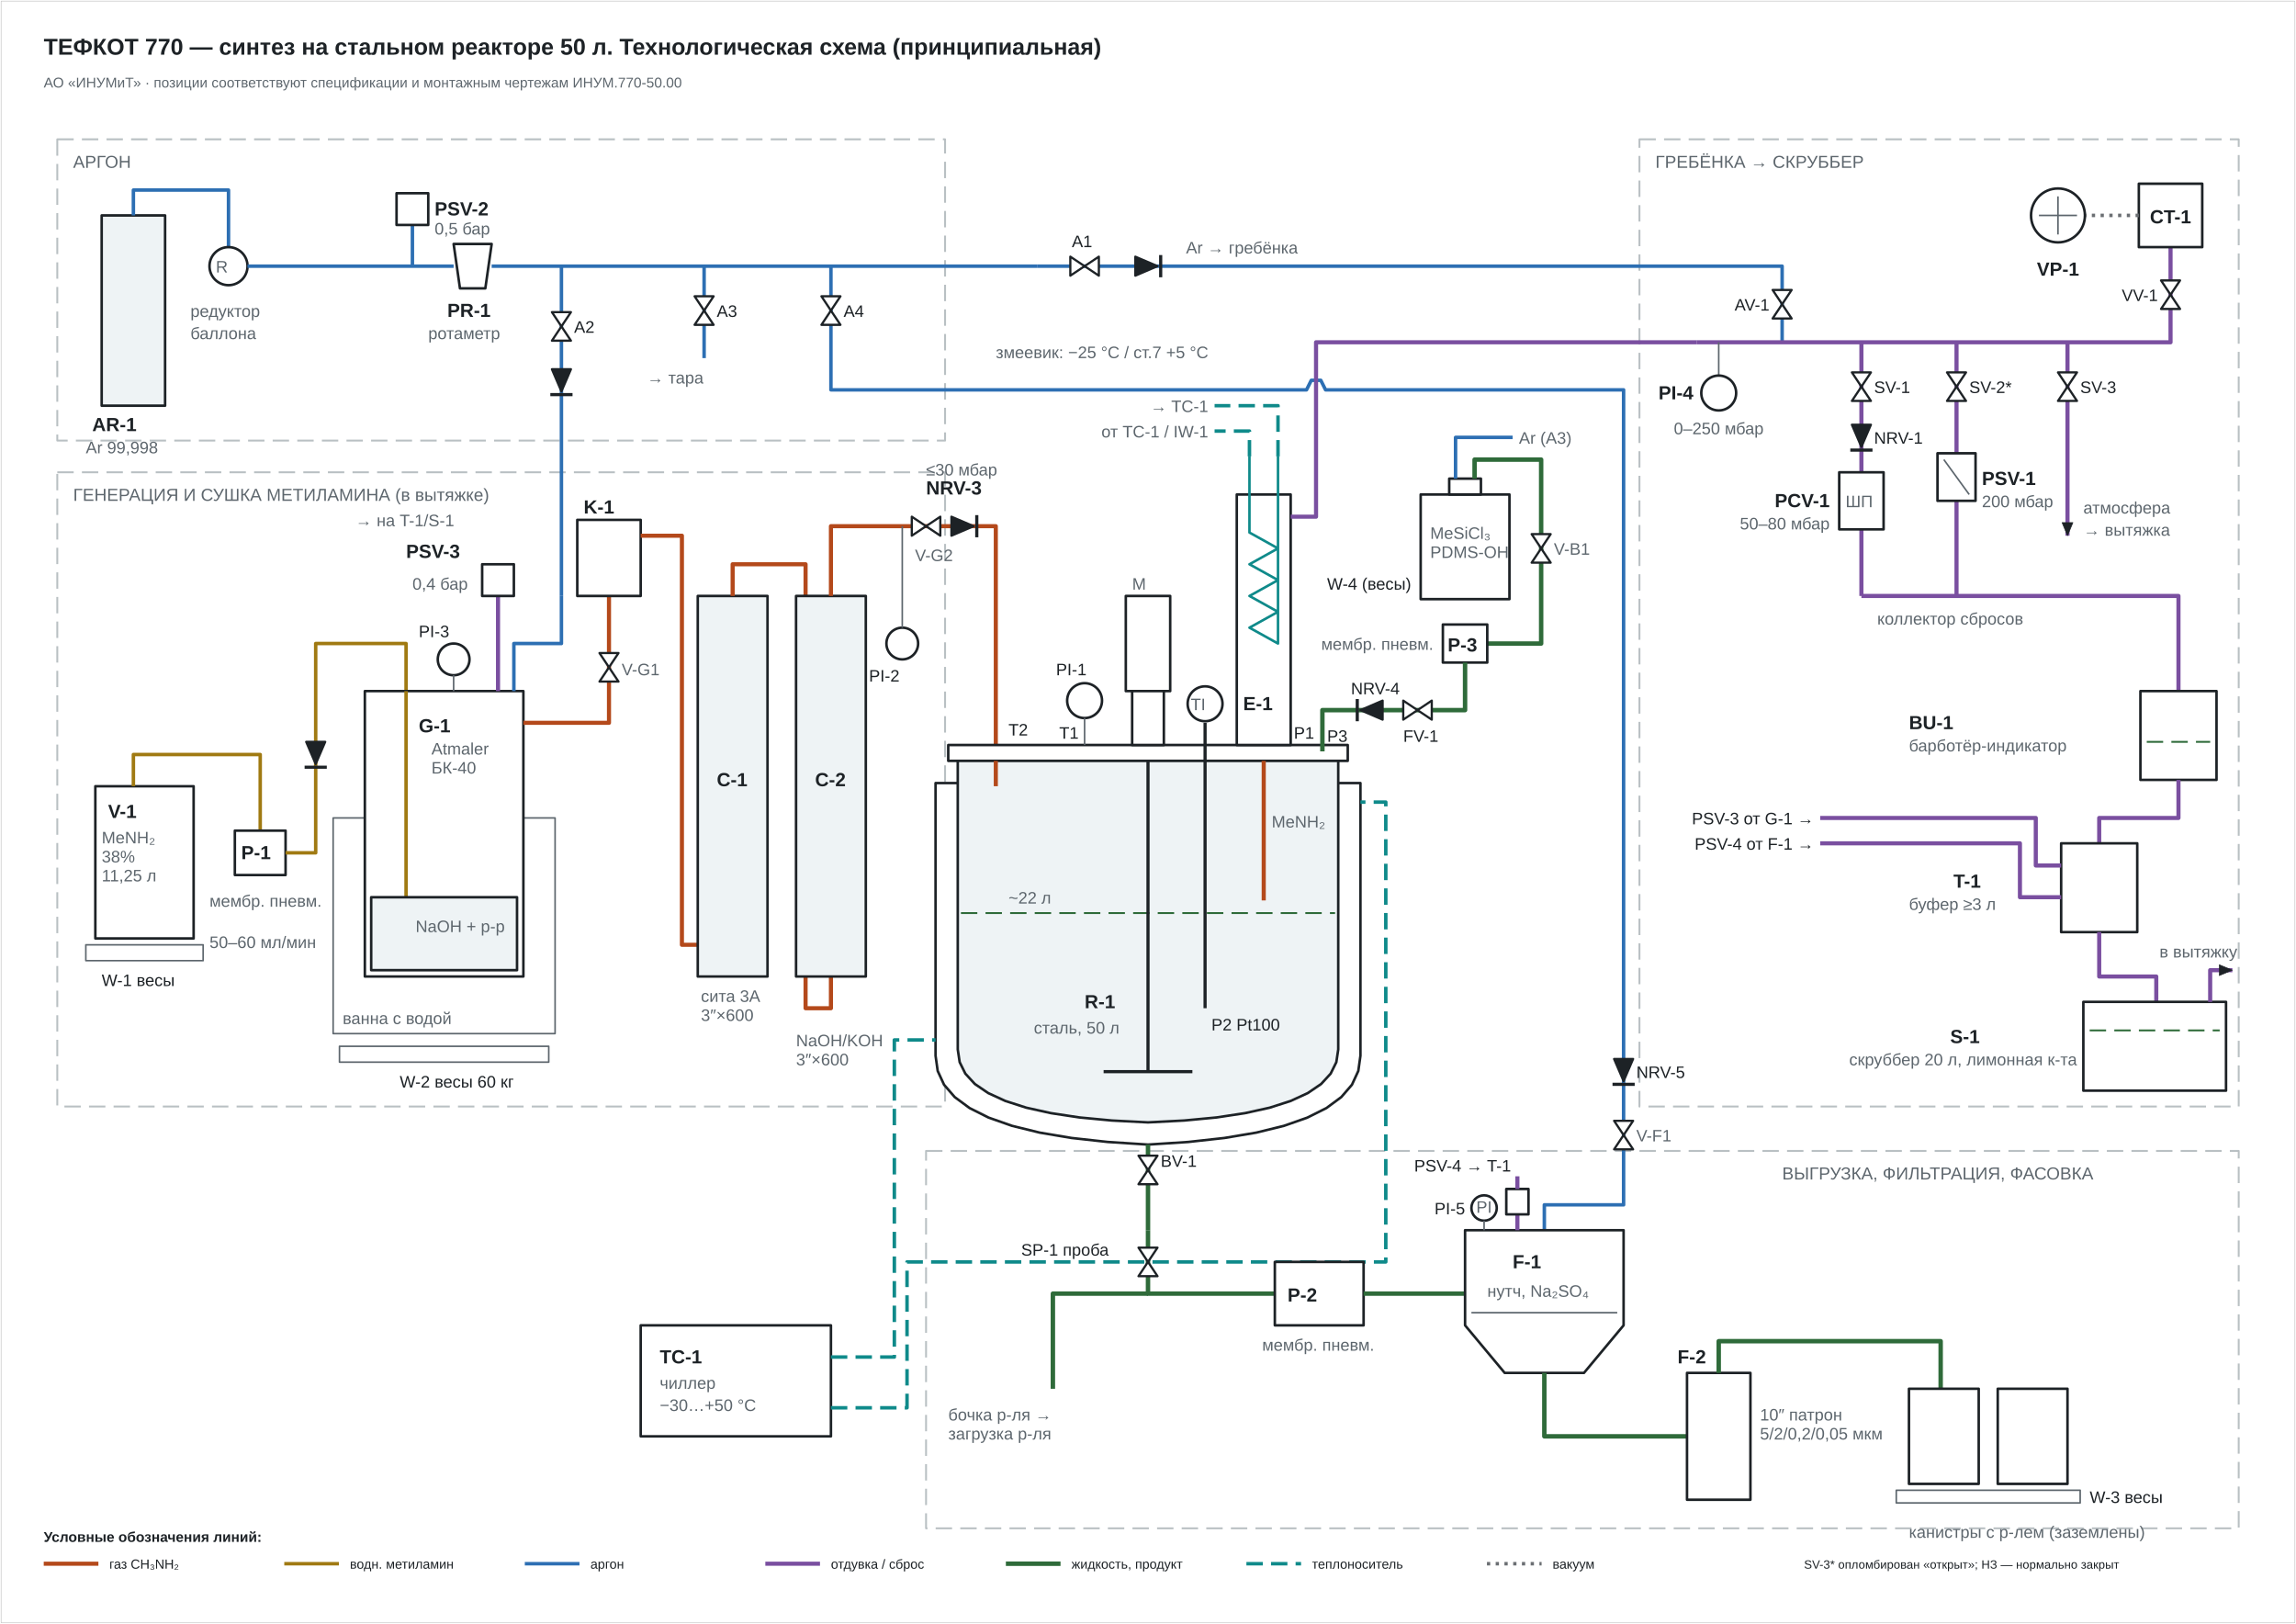
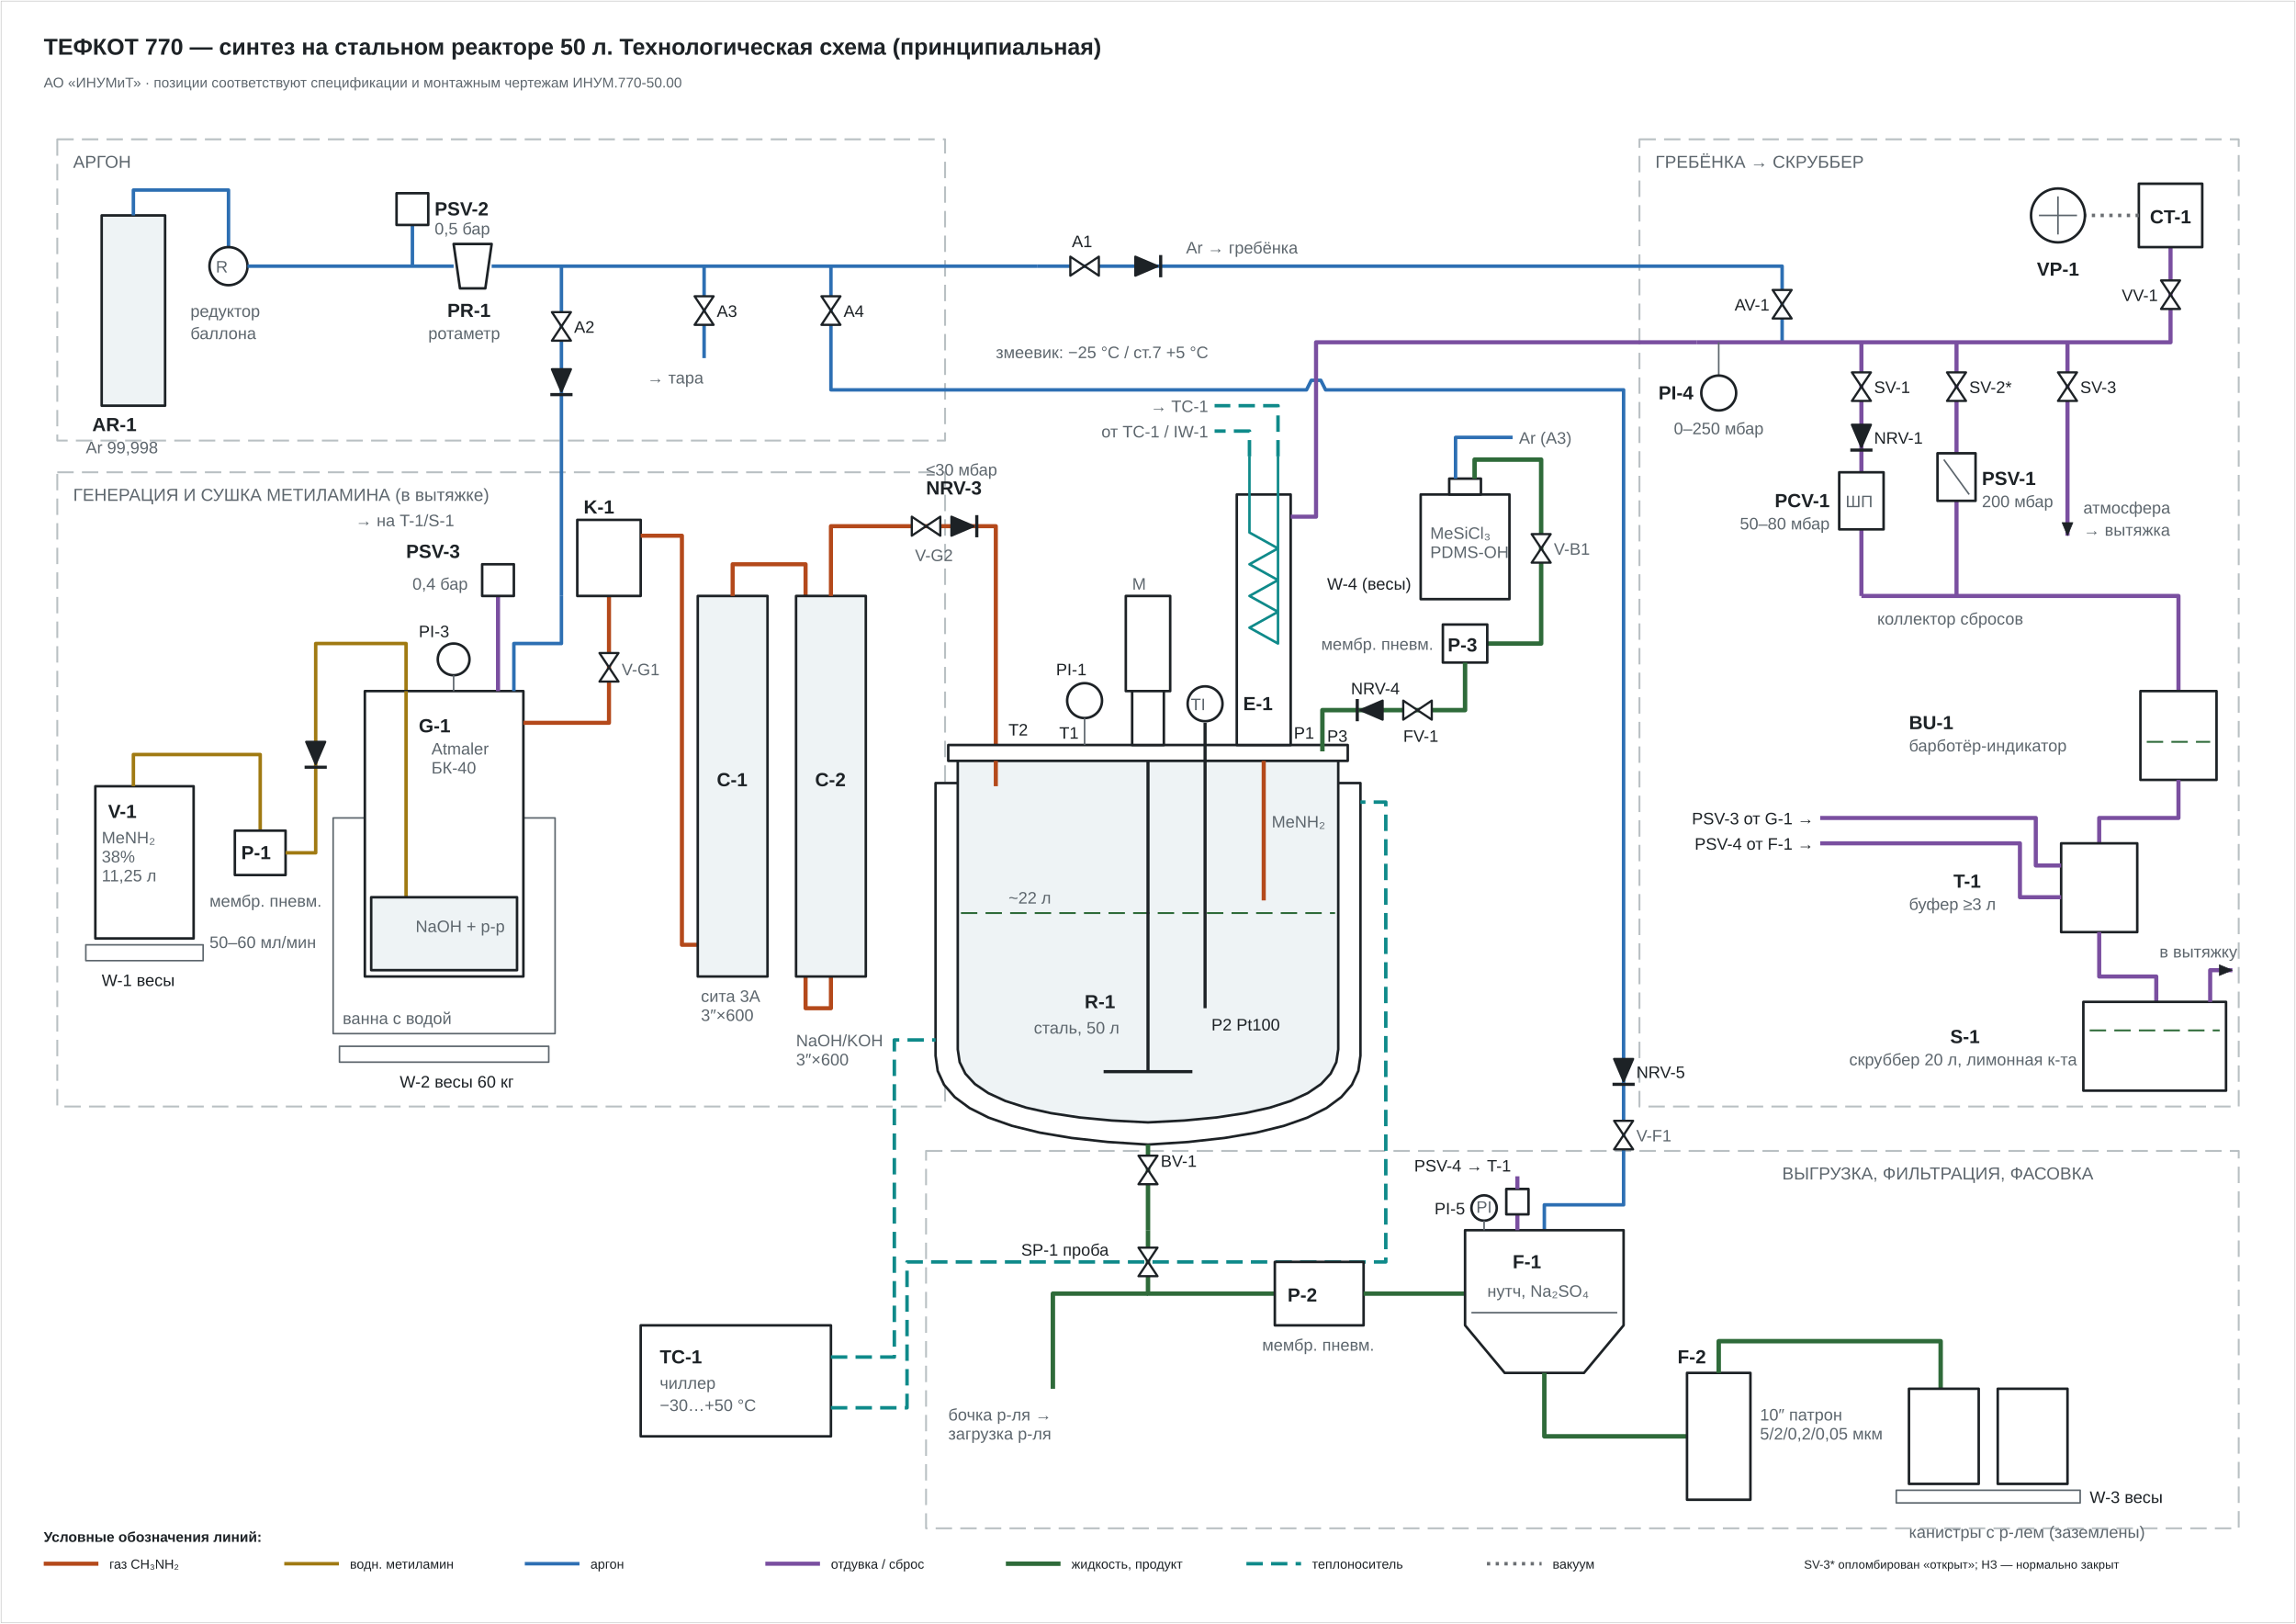
<svg xmlns="http://www.w3.org/2000/svg" viewBox="0 0 420.0 297.0" width="420.0mm" height="297.0mm" font-family="Arial, 'Liberation Sans', sans-serif">
  <rect width="100%" height="100%" fill="#fff" />
  <path d="M0.20,0.20 L419.80,0.20 L419.80,296.80 L0.20,296.80 Z" fill="none" stroke="#bbbbbb" stroke-width="0.1" stroke-linejoin="round" />
  <text x="8.00" y="10.00" font-size="4.2" text-anchor="start" fill="#1d2226" font-weight="bold">ТЕФКОТ 770 — синтез на стальном реакторе 50 л. Технологическая схема (принципиальная)</text>
  <text x="8.00" y="16.00" font-size="2.6" text-anchor="start" fill="#5d666d">АО «ИНУМиТ» · позиции соответствуют спецификации и монтажным чертежам ИНУМ.770-50.00</text>
  <path d="M10.48,25.48 L172.88,25.48 L172.88,80.58 L10.48,80.58 Z" fill="none" stroke="#b9c0c3" stroke-width="0.348" stroke-dasharray="3 1.5" stroke-linejoin="round" />
  <text x="13.38" y="30.70" font-size="3.19" text-anchor="start" fill="#5d666d">АРГОН</text>
  <path d="M10.48,86.38 L172.88,86.38 L172.88,202.38 L10.48,202.38 Z" fill="none" stroke="#b9c0c3" stroke-width="0.348" stroke-dasharray="3 1.5" stroke-linejoin="round" />
  <text x="13.38" y="91.60" font-size="3.19" text-anchor="start" fill="#5d666d">ГЕНЕРАЦИЯ И СУШКА МЕТИЛАМИНА (в вытяжке)</text>
  <path d="M299.90,25.48 L409.52,25.48 L409.52,202.38 L299.90,202.38 Z" fill="none" stroke="#b9c0c3" stroke-width="0.348" stroke-dasharray="3 1.5" stroke-linejoin="round" />
  <text x="302.80" y="30.70" font-size="3.19" text-anchor="start" fill="#5d666d">ГРЕБЁНКА → СКРУББЕР</text>
  <path d="M169.40,210.50 L409.52,210.50 L409.52,279.52 L169.40,279.52 Z" fill="none" stroke="#b9c0c3" stroke-width="0.348" stroke-dasharray="3 1.5" stroke-linejoin="round" />
  <text x="326.00" y="215.72" font-size="3.19" text-anchor="start" fill="#5d666d">ВЫГРУЗКА, ФИЛЬТРАЦИЯ, ФАСОВКА</text>
  <path d="M18.60,39.40 L30.20,39.40 L30.20,74.20 L18.60,74.20 Z" fill="#eef3f5" stroke="#1d2226" stroke-width="0.464" stroke-linejoin="round" />
  <text x="16.86" y="78.84" font-size="3.48" text-anchor="start" fill="#1d2226" font-weight="bold">AR-1</text>
  <text x="15.70" y="82.90" font-size="3.045" text-anchor="start" fill="#5d666d">Ar 99,998</text>
  <path d="M24.40,39.40 L24.40,34.76 L41.80,34.76 L41.80,45.20" fill="none" stroke="#2d6fb3" stroke-width="0.638" stroke-linejoin="round" />
  <circle cx="41.80" cy="48.68" r="3.48" fill="#ffffff" stroke="#1d2226" stroke-width="0.464" />
  <text x="39.48" y="49.84" font-size="3.045" text-anchor="start" fill="#5d666d">R</text>
  <text x="34.84" y="57.96" font-size="3.045" text-anchor="start" fill="#5d666d">редуктор</text>
  <text x="34.84" y="62.02" font-size="3.045" text-anchor="start" fill="#5d666d">баллона</text>
  <path d="M45.28,48.68 L82.98,48.68" fill="none" stroke="#2d6fb3" stroke-width="0.638" stroke-linejoin="round" />
  <path d="M75.44,48.68 L75.44,41.14" fill="none" stroke="#2d6fb3" stroke-width="0.638" stroke-linejoin="round" />
  <path d="M72.54,35.34 L78.34,35.34 L78.34,41.14 L72.54,41.14 Z" fill="#ffffff" stroke="#1d2226" stroke-width="0.464" stroke-linejoin="round" />
  <text x="79.50" y="39.40" font-size="3.48" text-anchor="start" fill="#1d2226" font-weight="bold">PSV-2</text>
  <text x="79.50" y="42.88" font-size="3.045" text-anchor="start" fill="#5d666d">0,5 бар</text>
  <path d="M82.98,44.62 L89.94,44.62 L88.78,52.74 L84.14,52.74 Z" fill="#ffffff" stroke="#1d2226" stroke-width="0.464" stroke-linejoin="round" />
  <text x="81.82" y="57.96" font-size="3.48" text-anchor="start" fill="#1d2226" font-weight="bold">PR-1</text>
  <text x="78.34" y="62.02" font-size="3.045" text-anchor="start" fill="#5d666d">ротаметр</text>
  <path d="M89.94,48.68 L169.40,48.68 L189.70,48.68" fill="none" stroke="#2d6fb3" stroke-width="0.638" stroke-linejoin="round" />
  <path d="M102.70,48.68 L102.70,109.00" fill="none" stroke="#2d6fb3" stroke-width="0.638" stroke-linejoin="round" />
  <path d="M100.96,57.09 L104.44,62.31 L100.96,62.31 L104.44,57.09 Z" fill="#ffffff" stroke="#1d2226" stroke-width="0.406" stroke-linejoin="round" />
  <text x="105.02" y="60.86" font-size="3.045" text-anchor="start" fill="#1d2226">A2</text>
  <path d="M100.96,67.53 L102.70,71.59 L104.44,67.53 Z" fill="#1d2226" stroke="#1d2226" stroke-width="0.406" stroke-linejoin="round" />
  <path d="M100.67,72.17 L104.73,72.17" fill="none" stroke="#1d2226" stroke-width="0.58" stroke-linejoin="round" />
  <path d="M128.80,48.68 L128.80,65.50" fill="none" stroke="#2d6fb3" stroke-width="0.638" stroke-linejoin="round" />
  <path d="M127.06,54.19 L130.54,59.41 L127.06,59.41 L130.54,54.19 Z" fill="#ffffff" stroke="#1d2226" stroke-width="0.406" stroke-linejoin="round" />
  <text x="131.12" y="57.96" font-size="3.045" text-anchor="start" fill="#1d2226">A3</text>
  <text x="118.36" y="70.14" font-size="3.045" text-anchor="start" fill="#5d666d">→ тара</text>
  <path d="M152.00,48.68 L152.00,71.30 L239.00,71.30 L239.87,69.56 L241.61,69.56 L242.48,71.30 L297.00,71.30 L297.00,220.36 L282.50,220.36 L282.50,225.00" fill="none" stroke="#2d6fb3" stroke-width="0.638" stroke-linejoin="round" />
  <path d="M150.26,54.19 L153.74,59.41 L150.26,59.41 L153.74,54.19 Z" fill="#ffffff" stroke="#1d2226" stroke-width="0.406" stroke-linejoin="round" />
  <text x="154.32" y="57.96" font-size="3.045" text-anchor="start" fill="#1d2226">A4</text>
  <path d="M295.26,193.68 L297.00,197.74 L298.74,193.68 Z" fill="#1d2226" stroke="#1d2226" stroke-width="0.406" stroke-linejoin="round" />
  <path d="M294.97,198.32 L299.03,198.32" fill="none" stroke="#1d2226" stroke-width="0.58" stroke-linejoin="round" />
  <text x="299.32" y="197.16" font-size="3.045" text-anchor="start" fill="#1d2226">NRV-5</text>
  <path d="M295.26,204.99 L298.74,210.21 L295.26,210.21 L298.74,204.99 Z" fill="#ffffff" stroke="#1d2226" stroke-width="0.406" stroke-linejoin="round" />
  <text x="299.32" y="208.76" font-size="3.045" text-anchor="start" fill="#5d666d">V-F1</text>
  <path d="M189.70,48.68 L326.00,48.68 L326.00,62.60" fill="none" stroke="#2d6fb3" stroke-width="0.638" stroke-linejoin="round" />
  <path d="M195.79,46.94 L201.01,50.42 L201.01,46.94 L195.79,50.42 Z" fill="#ffffff" stroke="#1d2226" stroke-width="0.406" stroke-linejoin="round" />
  <text x="196.08" y="45.20" font-size="3.045" text-anchor="start" fill="#1d2226">A1</text>
  <path d="M207.68,46.94 L211.74,48.68 L207.68,50.42 Z" fill="#1d2226" stroke="#1d2226" stroke-width="0.406" stroke-linejoin="round" />
  <path d="M212.32,46.65 L212.32,50.71" fill="none" stroke="#1d2226" stroke-width="0.58" stroke-linejoin="round" />
  <text x="216.96" y="46.36" font-size="3.045" text-anchor="start" fill="#5d666d">Ar → гребёнка</text>
  <path d="M17.44,143.80 L35.42,143.80 L35.42,171.64 L17.44,171.64 Z" fill="#ffffff" stroke="#1d2226" stroke-width="0.464" stroke-linejoin="round" />
  <text x="19.76" y="149.60" font-size="3.48" text-anchor="start" fill="#1d2226" font-weight="bold">V-1</text>
  <text x="18.60" y="154.24" font-size="3.045" text-anchor="start" fill="#5d666d">MeNH₂</text>
  <text x="18.60" y="157.72" font-size="3.045" text-anchor="start" fill="#5d666d">38%</text>
  <text x="18.60" y="161.20" font-size="3.045" text-anchor="start" fill="#5d666d">11,25 л</text>
  <path d="M15.70,172.80 L37.16,172.80 L37.16,175.70 L15.70,175.70 Z" fill="none" stroke="#5d666d" stroke-width="0.29" stroke-linejoin="round" />
  <text x="18.60" y="180.34" font-size="3.045" text-anchor="start" fill="#1d2226">W-1 весы</text>
  <path d="M24.40,143.80 L24.40,138.00 L47.60,138.00 L47.60,151.92" fill="none" stroke="#a07a12" stroke-width="0.638" stroke-linejoin="round" />
  <path d="M42.96,151.92 L52.24,151.92 L52.24,160.04 L42.96,160.04 Z" fill="#ffffff" stroke="#1d2226" stroke-width="0.464" stroke-linejoin="round" />
  <text x="44.12" y="157.14" font-size="3.48" text-anchor="start" fill="#1d2226" font-weight="bold">P-1</text>
  <text x="38.32" y="165.84" font-size="3.045" text-anchor="start" fill="#5d666d">мембр. пневм.</text>
  <text x="38.32" y="173.38" font-size="3.045" text-anchor="start" fill="#5d666d">50–60 мл/мин</text>
  <path d="M52.24,155.98 L57.75,155.98 L57.75,117.70 L74.28,117.70 L74.28,126.40" fill="none" stroke="#a07a12" stroke-width="0.638" stroke-linejoin="round" />
  <path d="M56.01,135.68 L57.75,139.74 L59.49,135.68 Z" fill="#1d2226" stroke="#1d2226" stroke-width="0.406" stroke-linejoin="round" />
  <path d="M55.72,140.32 L59.78,140.32" fill="none" stroke="#1d2226" stroke-width="0.58" stroke-linejoin="round" />
  <path d="M60.94,149.60 L101.54,149.60 L101.54,189.04 L60.94,189.04 Z" fill="none" stroke="#5d666d" stroke-width="0.29" stroke-linejoin="round" />
  <text x="62.68" y="187.30" font-size="3.045" text-anchor="start" fill="#5d666d">ванна с водой</text>
  <path d="M66.74,126.40 L95.74,126.40 L95.74,178.60 L66.74,178.60 Z" fill="#ffffff" stroke="#1d2226" stroke-width="0.464" stroke-linejoin="round" />
  <path d="M74.28,126.40 L74.28,172.80" fill="none" stroke="#a07a12" stroke-width="0.638" stroke-linejoin="round" />
  <path d="M67.90,164.10 L94.58,164.10 L94.58,177.44 L67.90,177.44 Z" fill="#eef3f5" stroke="#1d2226" stroke-width="0.464" stroke-linejoin="round" />
  <text x="76.02" y="170.48" font-size="3.045" text-anchor="start" fill="#5d666d">NaOH + р-р</text>
  <text x="76.60" y="133.94" font-size="3.48" text-anchor="start" fill="#1d2226" font-weight="bold">G-1</text>
  <text x="78.92" y="138.00" font-size="3.045" text-anchor="start" fill="#5d666d">Atmaler</text>
  <text x="78.92" y="141.48" font-size="3.045" text-anchor="start" fill="#5d666d">БК-40</text>
  <path d="M62.10,191.36 L100.38,191.36 L100.38,194.26 L62.10,194.26 Z" fill="none" stroke="#5d666d" stroke-width="0.29" stroke-linejoin="round" />
  <text x="73.12" y="198.90" font-size="3.045" text-anchor="start" fill="#1d2226">W-2 весы 60 кг</text>
  <path d="M91.10,126.40 L91.10,117.70 L91.10,109.00" fill="none" stroke="#7a4fa0" stroke-width="0.754" stroke-linejoin="round" />
  <path d="M88.20,103.20 L94.00,103.20 L94.00,109.00 L88.20,109.00 Z" fill="#ffffff" stroke="#1d2226" stroke-width="0.464" stroke-linejoin="round" />
  <text x="74.28" y="102.04" font-size="3.48" text-anchor="start" fill="#1d2226" font-weight="bold">PSV-3</text>
  <text x="75.44" y="107.84" font-size="3.045" text-anchor="start" fill="#5d666d">0,4 бар</text>
  <text x="65.00" y="96.24" font-size="3.045" text-anchor="start" fill="#5d666d">→ на T-1/S-1</text>
  <circle cx="82.98" cy="120.60" r="2.90" fill="#ffffff" stroke="#1d2226" stroke-width="0.464" />
  <path d="M82.98,123.50 L82.98,126.40" fill="none" stroke="#5d666d" stroke-width="0.29" stroke-linejoin="round" />
  <text x="76.60" y="116.54" font-size="3.045" text-anchor="start" fill="#1d2226">PI-3</text>
  <path d="M102.70,109.00 L102.70,117.70 L94.00,117.70 L94.00,126.40" fill="none" stroke="#2d6fb3" stroke-width="0.638" stroke-linejoin="round" />
  <path d="M95.74,132.20 L111.40,132.20 L111.40,109.00" fill="none" stroke="#b4491b" stroke-width="0.754" stroke-linejoin="round" />
  <path d="M109.66,119.44 L113.14,124.66 L109.66,124.66 L113.14,119.44 Z" fill="#ffffff" stroke="#1d2226" stroke-width="0.406" stroke-linejoin="round" />
  <text x="113.72" y="123.50" font-size="3.045" text-anchor="start" fill="#5d666d">V-G1</text>
  <path d="M105.60,95.08 L117.20,95.08 L117.20,109.00 L105.60,109.00 Z" fill="#ffffff" stroke="#1d2226" stroke-width="0.464" stroke-linejoin="round" />
  <text x="106.76" y="93.92" font-size="3.48" text-anchor="start" fill="#1d2226" font-weight="bold">K-1</text>
  <path d="M117.20,97.98 L124.74,97.98 L124.74,172.80 L127.64,172.80" fill="none" stroke="#b4491b" stroke-width="0.754" stroke-linejoin="round" />
  <path d="M127.64,109.00 L140.40,109.00 L140.40,178.60 L127.64,178.60 Z" fill="#eef3f5" stroke="#1d2226" stroke-width="0.464" stroke-linejoin="round" />
  <text x="131.12" y="143.80" font-size="3.48" text-anchor="start" fill="#1d2226" font-weight="bold">C-1</text>
  <text x="128.22" y="183.24" font-size="3.045" text-anchor="start" fill="#5d666d">сита 3A</text>
  <text x="128.22" y="186.72" font-size="3.045" text-anchor="start" fill="#5d666d">3″×600</text>
  <path d="M134.02,109.00 L134.02,103.20 L147.36,103.20 L147.36,184.40 L152.00,184.40 L152.00,178.60" fill="none" stroke="#b4491b" stroke-width="0.754" stroke-linejoin="round" />
  <path d="M145.62,109.00 L158.38,109.00 L158.38,178.60 L145.62,178.60 Z" fill="#eef3f5" stroke="#1d2226" stroke-width="0.464" stroke-linejoin="round" />
  <text x="149.10" y="143.80" font-size="3.48" text-anchor="start" fill="#1d2226" font-weight="bold">C-2</text>
  <text x="145.62" y="191.36" font-size="3.045" text-anchor="start" fill="#5d666d">NaOH/KOH</text>
  <text x="145.62" y="194.84" font-size="3.045" text-anchor="start" fill="#5d666d">3″×600</text>
  <path d="M152.00,109.00 L152.00,96.24 L182.16,96.24 L182.16,136.26" fill="none" stroke="#b4491b" stroke-width="0.754" stroke-linejoin="round" />
-   <circle cx="165.05" cy="117.70" r="2.90" fill="#ffffff" stroke="#1d2226" stroke-width="0.464" />
-   <path d="M165.05,114.80 L165.05,96.24" fill="none" stroke="#5d666d" stroke-width="0.29" stroke-linejoin="round" />
-   <text x="158.96" y="124.66" font-size="3.045" text-anchor="start" fill="#1d2226">PI-2</text>
  <path d="M166.79,94.50 L172.01,97.98 L172.01,94.50 L166.79,97.98 Z" fill="#ffffff" stroke="#1d2226" stroke-width="0.406" stroke-linejoin="round" />
  <text x="167.37" y="102.62" font-size="3.045" text-anchor="start" fill="#5d666d">V-G2</text>
  <path d="M174.04,94.50 L178.10,96.24 L174.04,97.98 Z" fill="#1d2226" stroke="#1d2226" stroke-width="0.406" stroke-linejoin="round" />
  <path d="M178.68,94.21 L178.68,98.27" fill="none" stroke="#1d2226" stroke-width="0.58" stroke-linejoin="round" />
  <text x="169.40" y="90.44" font-size="3.48" text-anchor="start" fill="#1d2226" font-weight="bold">NRV-3</text>
  <text x="169.40" y="86.96" font-size="3.045" text-anchor="start" fill="#5d666d">≤30 мбар</text>
  <path d="M171.14,143.22 L171.14,193.10 L171.53,195.87 L172.69,198.39 L174.64,200.65 L177.36,202.66 L180.85,204.41 L185.13,205.91 L190.18,207.15 L196.01,208.13 L202.62,208.86 L210.00,209.34 L217.38,208.86 L223.99,208.13 L229.82,207.15 L234.87,205.91 L239.14,204.41 L242.64,202.66 L245.36,200.65 L247.31,198.39 L248.47,195.87 L248.86,193.10 L248.86,143.22 Z" fill="#ffffff" stroke="#1d2226" stroke-width="0.464" stroke-linejoin="round" />
  <path d="M175.20,138.00 L175.20,191.94 L175.55,194.27 L176.59,196.37 L178.33,198.26 L180.77,199.92 L183.90,201.36 L187.73,202.59 L192.25,203.59 L197.47,204.38 L203.39,204.94 L210.00,205.28 L216.61,204.94 L222.53,204.38 L227.75,203.59 L232.27,202.59 L236.10,201.36 L239.23,199.92 L241.67,198.26 L243.41,196.37 L244.45,194.27 L244.80,191.94 L244.80,138.00 Z" fill="#eef3f5" stroke="#1d2226" stroke-width="0.464" stroke-linejoin="round" />
  <path d="M173.46,136.26 L246.54,136.26 L246.54,139.16 L173.46,139.16 Z" fill="#ffffff" stroke="#1d2226" stroke-width="0.464" stroke-linejoin="round" />
  <path d="M175.78,167.00 L244.22,167.00" fill="none" stroke="#2f6b3a" stroke-width="0.348" stroke-dasharray="3 1.5" stroke-linejoin="round" />
  <text x="184.48" y="165.26" font-size="3.045" text-anchor="start" fill="#5d666d">~22 л</text>
  <text x="198.40" y="184.40" font-size="3.48" text-anchor="start" fill="#1d2226" font-weight="bold">R-1</text>
  <text x="189.12" y="189.04" font-size="3.045" text-anchor="start" fill="#5d666d">сталь, 50 л</text>
  <path d="M182.16,139.16 L182.16,143.80" fill="none" stroke="#b4491b" stroke-width="0.754" stroke-linejoin="round" />
  <path d="M231.17,139.16 L231.17,164.68" fill="none" stroke="#b4491b" stroke-width="0.754" stroke-linejoin="round" />
  <text x="232.62" y="151.34" font-size="3.045" text-anchor="start" fill="#5d666d">MeNH₂</text>
  <text x="184.48" y="134.52" font-size="3.045" text-anchor="start" fill="#1d2226">T2</text>
  <circle cx="198.40" cy="128.14" r="3.19" fill="#ffffff" stroke="#1d2226" stroke-width="0.464" />
  <path d="M198.40,131.33 L198.40,136.26" fill="none" stroke="#5d666d" stroke-width="0.29" stroke-linejoin="round" />
  <text x="193.18" y="123.50" font-size="3.045" text-anchor="start" fill="#1d2226">PI-1</text>
  <text x="193.76" y="135.10" font-size="3.045" text-anchor="start" fill="#1d2226">T1</text>
  <path d="M205.94,109.00 L214.06,109.00 L214.06,126.40 L205.94,126.40 Z" fill="#ffffff" stroke="#1d2226" stroke-width="0.464" stroke-linejoin="round" />
  <text x="207.10" y="107.84" font-size="3.045" text-anchor="start" fill="#5d666d">M</text>
  <path d="M207.10,126.40 L212.90,126.40 L212.90,136.26 L207.10,136.26 Z" fill="#ffffff" stroke="#1d2226" stroke-width="0.464" stroke-linejoin="round" />
  <path d="M210.00,139.16 L210.00,196.00" fill="none" stroke="#1d2226" stroke-width="0.58" stroke-linejoin="round" />
  <path d="M201.88,196.00 L218.12,196.00" fill="none" stroke="#1d2226" stroke-width="0.58" stroke-linejoin="round" />
  <path d="M220.44,132.20 L220.44,184.40" fill="none" stroke="#1d2226" stroke-width="0.58" stroke-linejoin="round" />
  <circle cx="220.44" cy="128.72" r="3.19" fill="#ffffff" stroke="#1d2226" stroke-width="0.464" />
  <text x="217.83" y="129.88" font-size="3.045" text-anchor="start" fill="#5d666d">TI</text>
  <text x="221.60" y="188.46" font-size="3.045" text-anchor="start" fill="#1d2226">P2 Pt100</text>
  <path d="M226.24,90.44 L236.10,90.44 L236.10,136.26 L226.24,136.26 Z" fill="#ffffff" stroke="#1d2226" stroke-width="0.464" stroke-linejoin="round" />
  <path d="M228.56,83.48 L228.56,97.40 L233.78,100.30 L228.56,103.20 L233.78,106.10 L228.56,109.00 L233.78,111.90 L228.56,114.80 L233.78,117.70 L233.78,83.48" fill="none" stroke="#0f8a8a" stroke-width="0.464" stroke-linejoin="round" />
  <path d="M228.56,83.48 L228.56,78.84 L222.18,78.84" fill="none" stroke="#0f8a8a" stroke-width="0.638" stroke-dasharray="3 1.5" stroke-linejoin="round" />
  <path d="M233.78,83.48 L233.78,74.20 L222.18,74.20" fill="none" stroke="#0f8a8a" stroke-width="0.638" stroke-dasharray="3 1.5" stroke-linejoin="round" />
  <text x="221.02" y="75.36" font-size="3.045" text-anchor="end" fill="#5d666d">→ TC-1</text>
  <text x="221.02" y="80.00" font-size="3.045" text-anchor="end" fill="#5d666d">от TC-1 / IW-1</text>
  <text x="227.40" y="129.88" font-size="3.48" text-anchor="start" fill="#1d2226" font-weight="bold">E-1</text>
  <text x="182.16" y="65.50" font-size="3.045" text-anchor="start" fill="#5d666d">змеевик: −25 °C / ст.7 +5 °C</text>
  <text x="236.68" y="135.10" font-size="3.045" text-anchor="start" fill="#1d2226">P1</text>
  <path d="M259.88,90.44 L276.12,90.44 L276.12,109.58 L259.88,109.58 Z" fill="#ffffff" stroke="#1d2226" stroke-width="0.464" stroke-linejoin="round" />
  <path d="M265.10,87.54 L270.90,87.54 L270.90,90.44 L265.10,90.44 Z" fill="#ffffff" stroke="#1d2226" stroke-width="0.464" stroke-linejoin="round" />
  <text x="261.62" y="98.56" font-size="3.045" text-anchor="start" fill="#5d666d">MeSiCl₃</text>
  <text x="261.62" y="102.04" font-size="3.045" text-anchor="start" fill="#5d666d">PDMS-OH</text>
  <text x="258.14" y="107.84" font-size="3.045" text-anchor="end" fill="#1d2226">W-4 (весы)</text>
  <path d="M266.26,87.54 L266.26,80.00 L276.70,80.00" fill="none" stroke="#2d6fb3" stroke-width="0.638" stroke-linejoin="round" />
  <text x="277.86" y="81.16" font-size="3.045" text-anchor="start" fill="#5d666d">Ar (A3)</text>
  <path d="M269.74,87.54 L269.74,84.06 L281.92,84.06 L281.92,117.70 L272.06,117.70" fill="none" stroke="#2f6b3a" stroke-width="0.812" stroke-linejoin="round" />
  <path d="M280.18,97.69 L283.66,102.91 L280.18,102.91 L283.66,97.69 Z" fill="#ffffff" stroke="#1d2226" stroke-width="0.406" stroke-linejoin="round" />
  <text x="284.24" y="101.46" font-size="3.045" text-anchor="start" fill="#5d666d">V-B1</text>
  <path d="M263.94,114.22 L272.06,114.22 L272.06,121.18 L263.94,121.18 Z" fill="#ffffff" stroke="#1d2226" stroke-width="0.464" stroke-linejoin="round" />
  <text x="264.81" y="119.15" font-size="3.48" text-anchor="start" fill="#1d2226" font-weight="bold">P-3</text>
  <text x="262.20" y="118.86" font-size="3.045" text-anchor="end" fill="#5d666d">мембр. пневм.</text>
  <path d="M268.00,121.18 L268.00,129.88 L241.90,129.88 L241.90,137.42" fill="none" stroke="#2f6b3a" stroke-width="0.812" stroke-linejoin="round" />
  <path d="M256.69,128.14 L261.91,131.62 L261.91,128.14 L256.69,131.62 Z" fill="#ffffff" stroke="#1d2226" stroke-width="0.406" stroke-linejoin="round" />
  <text x="256.69" y="135.68" font-size="3.045" text-anchor="start" fill="#1d2226">FV-1</text>
  <path d="M252.92,128.14 L248.86,129.88 L252.92,131.62 Z" fill="#1d2226" stroke="#1d2226" stroke-width="0.406" stroke-linejoin="round" />
  <path d="M248.28,127.85 L248.28,131.91" fill="none" stroke="#1d2226" stroke-width="0.58" stroke-linejoin="round" />
  <text x="247.12" y="126.98" font-size="3.045" text-anchor="start" fill="#1d2226">NRV-4</text>
  <text x="242.77" y="135.68" font-size="3.045" text-anchor="start" fill="#1d2226">P3</text>
  <path d="M236.10,94.50 L240.74,94.50 L240.74,62.60 L310.34,62.60" fill="none" stroke="#7a4fa0" stroke-width="0.754" stroke-linejoin="round" />
  <path d="M117.20,242.40 L152.00,242.40 L152.00,262.70 L117.20,262.70 Z" fill="#ffffff" stroke="#1d2226" stroke-width="0.464" stroke-linejoin="round" />
  <text x="120.68" y="249.36" font-size="3.48" text-anchor="start" fill="#1d2226" font-weight="bold">TC-1</text>
  <text x="120.68" y="254.00" font-size="3.045" text-anchor="start" fill="#5d666d">чиллер</text>
  <text x="120.68" y="258.06" font-size="3.045" text-anchor="start" fill="#5d666d">−30…+50 °C</text>
  <path d="M152.00,248.20 L163.60,248.20 L163.60,190.20 L171.14,190.20" fill="none" stroke="#0f8a8a" stroke-width="0.638" stroke-dasharray="3 1.5" stroke-linejoin="round" />
  <path d="M152.00,257.48 L165.92,257.48 L165.92,230.80 L253.50,230.80 L253.50,146.70 L248.86,146.70" fill="none" stroke="#0f8a8a" stroke-width="0.638" stroke-dasharray="3 1.5" stroke-linejoin="round" />
  <path d="M310.34,62.60 L397.05,62.60 L397.05,45.20" fill="none" stroke="#7a4fa0" stroke-width="0.754" stroke-linejoin="round" />
  <path d="M314.40,62.60 L314.40,68.69" fill="none" stroke="#5d666d" stroke-width="0.29" stroke-linejoin="round" />
  <circle cx="314.40" cy="71.88" r="3.19" fill="#ffffff" stroke="#1d2226" stroke-width="0.464" />
  <text x="309.76" y="73.04" font-size="3.48" text-anchor="end" fill="#1d2226" font-weight="bold">PI-4</text>
  <text x="314.40" y="79.42" font-size="3.045" text-anchor="middle" fill="#5d666d">0–250 мбар</text>
  <path d="M324.26,53.03 L327.74,58.25 L324.26,58.25 L327.74,53.03 Z" fill="#ffffff" stroke="#1d2226" stroke-width="0.406" stroke-linejoin="round" />
  <text x="323.68" y="56.80" font-size="3.045" text-anchor="end" fill="#1d2226">AV-1</text>
  <path d="M340.50,62.60 L340.50,109.00" fill="none" stroke="#7a4fa0" stroke-width="0.754" stroke-linejoin="round" />
  <path d="M338.76,68.11 L342.24,73.33 L338.76,73.33 L342.24,68.11 Z" fill="#ffffff" stroke="#1d2226" stroke-width="0.406" stroke-linejoin="round" />
  <text x="342.82" y="71.88" font-size="3.045" text-anchor="start" fill="#1d2226">SV-1</text>
  <path d="M338.76,77.68 L340.50,81.74 L342.24,77.68 Z" fill="#1d2226" stroke="#1d2226" stroke-width="0.406" stroke-linejoin="round" />
  <path d="M338.47,82.32 L342.53,82.32" fill="none" stroke="#1d2226" stroke-width="0.58" stroke-linejoin="round" />
  <text x="342.82" y="81.16" font-size="3.045" text-anchor="start" fill="#1d2226">NRV-1</text>
  <path d="M336.44,86.38 L344.56,86.38 L344.56,96.82 L336.44,96.82 Z" fill="#ffffff" stroke="#1d2226" stroke-width="0.464" stroke-linejoin="round" />
  <text x="337.60" y="92.76" font-size="3.045" text-anchor="start" fill="#5d666d">ШП</text>
  <text x="334.70" y="92.76" font-size="3.48" text-anchor="end" fill="#1d2226" font-weight="bold">PCV-1</text>
  <text x="334.70" y="96.82" font-size="3.045" text-anchor="end" fill="#5d666d">50–80 мбар</text>
  <path d="M357.90,62.60 L357.90,109.00" fill="none" stroke="#7a4fa0" stroke-width="0.754" stroke-linejoin="round" />
  <path d="M356.16,68.11 L359.64,73.33 L356.16,73.33 L359.64,68.11 Z" fill="#ffffff" stroke="#1d2226" stroke-width="0.406" stroke-linejoin="round" />
  <text x="360.22" y="71.88" font-size="3.045" text-anchor="start" fill="#1d2226">SV-2*</text>
  <path d="M354.42,82.90 L361.38,82.90 L361.38,91.60 L354.42,91.60 Z" fill="#ffffff" stroke="#1d2226" stroke-width="0.464" stroke-linejoin="round" />
  <path d="M355.58,84.06 L360.22,90.44" fill="none" stroke="#5d666d" stroke-width="0.29" stroke-linejoin="round" />
  <text x="362.54" y="88.70" font-size="3.48" text-anchor="start" fill="#1d2226" font-weight="bold">PSV-1</text>
  <text x="362.54" y="92.76" font-size="3.045" text-anchor="start" fill="#5d666d">200 мбар</text>
  <path d="M378.20,62.60 L378.20,97.98" fill="none" stroke="#7a4fa0" stroke-width="0.754" stroke-linejoin="round" />
  <path d="M378.20,97.98 L377.20,95.58 L379.20,95.58 Z" fill="#1d2226" stroke="#1d2226" stroke-width="0.1" stroke-linejoin="round" />
  <path d="M376.46,68.11 L379.94,73.33 L376.46,73.33 L379.94,68.11 Z" fill="#ffffff" stroke="#1d2226" stroke-width="0.406" stroke-linejoin="round" />
  <text x="380.52" y="71.88" font-size="3.045" text-anchor="start" fill="#1d2226">SV-3</text>
  <text x="381.10" y="93.92" font-size="3.045" text-anchor="start" fill="#5d666d">атмосфера</text>
  <text x="381.10" y="97.98" font-size="3.045" text-anchor="start" fill="#5d666d">→ вытяжка</text>
  <path d="M395.31,51.29 L398.79,56.51 L395.31,56.51 L398.79,51.29 Z" fill="#ffffff" stroke="#1d2226" stroke-width="0.406" stroke-linejoin="round" />
  <text x="394.73" y="55.06" font-size="3.045" text-anchor="end" fill="#1d2226">VV-1</text>
  <path d="M391.25,33.60 L402.85,33.60 L402.85,45.20 L391.25,45.20 Z" fill="#ffffff" stroke="#1d2226" stroke-width="0.464" stroke-linejoin="round" />
  <text x="397.05" y="40.85" font-size="3.48" text-anchor="middle" fill="#1d2226" font-weight="bold">CT-1</text>
  <path d="M391.25,39.40 L381.39,39.40" fill="none" stroke="#6b6f73" stroke-width="0.638" stroke-dasharray="0.6 1" stroke-linejoin="round" />
  <circle cx="376.46" cy="39.40" r="4.93" fill="#ffffff" stroke="#1d2226" stroke-width="0.464" />
  <path d="M372.98,39.40 L379.94,39.40" fill="none" stroke="#5d666d" stroke-width="0.29" stroke-linejoin="round" />
  <path d="M376.46,35.92 L376.46,42.88" fill="none" stroke="#5d666d" stroke-width="0.29" stroke-linejoin="round" />
  <text x="376.46" y="50.42" font-size="3.48" text-anchor="middle" fill="#1d2226" font-weight="bold">VP-1</text>
  <path d="M340.50,109.00 L398.50,109.00 L398.50,126.40" fill="none" stroke="#7a4fa0" stroke-width="0.754" stroke-linejoin="round" />
  <text x="343.40" y="114.22" font-size="3.045" text-anchor="start" fill="#5d666d">коллектор сбросов</text>
  <path d="M391.54,126.40 L405.46,126.40 L405.46,142.64 L391.54,142.64 Z" fill="#ffffff" stroke="#1d2226" stroke-width="0.464" stroke-linejoin="round" />
  <path d="M392.70,135.68 L404.30,135.68" fill="none" stroke="#2f6b3a" stroke-width="0.348" stroke-dasharray="3 1.5" stroke-linejoin="round" />
  <text x="349.20" y="133.36" font-size="3.48" text-anchor="start" fill="#1d2226" font-weight="bold">BU-1</text>
  <text x="349.20" y="137.42" font-size="3.045" text-anchor="start" fill="#5d666d">барботёр-индикатор</text>
  <path d="M398.50,142.64 L398.50,149.60 L384.00,149.60 L384.00,154.24" fill="none" stroke="#7a4fa0" stroke-width="0.754" stroke-linejoin="round" />
  <path d="M377.04,154.24 L390.96,154.24 L390.96,170.48 L377.04,170.48 Z" fill="#ffffff" stroke="#1d2226" stroke-width="0.464" stroke-linejoin="round" />
  <text x="357.32" y="162.36" font-size="3.48" text-anchor="start" fill="#1d2226" font-weight="bold">T-1</text>
  <text x="349.20" y="166.42" font-size="3.045" text-anchor="start" fill="#5d666d">буфер ≥3 л</text>
  <path d="M384.00,170.48 L384.00,178.60 L394.44,178.60 L394.44,183.24" fill="none" stroke="#7a4fa0" stroke-width="0.754" stroke-linejoin="round" />
  <path d="M381.10,183.24 L407.20,183.24 L407.20,199.48 L381.10,199.48 Z" fill="#ffffff" stroke="#1d2226" stroke-width="0.464" stroke-linejoin="round" />
  <path d="M382.26,188.46 L406.04,188.46" fill="none" stroke="#2f6b3a" stroke-width="0.348" stroke-dasharray="3 1.5" stroke-linejoin="round" />
  <text x="356.74" y="190.78" font-size="3.48" text-anchor="start" fill="#1d2226" font-weight="bold">S-1</text>
  <text x="379.94" y="194.84" font-size="3.045" text-anchor="end" fill="#5d666d">скруббер 20 л, лимонная к-та</text>
  <path d="M404.30,183.24 L404.30,177.44 L408.36,177.44" fill="none" stroke="#7a4fa0" stroke-width="0.754" stroke-linejoin="round" />
  <path d="M408.36,177.44 L405.96,178.44 L405.96,176.44 Z" fill="#1d2226" stroke="#1d2226" stroke-width="0.1" stroke-linejoin="round" />
  <text x="395.02" y="175.12" font-size="3.045" text-anchor="start" fill="#5d666d">в вытяжку</text>
  <text x="331.80" y="150.76" font-size="3.045" text-anchor="end" fill="#1d2226">PSV-3 от G-1 →</text>
  <path d="M332.96,149.60 L372.40,149.60 L372.40,158.30 L377.04,158.30" fill="none" stroke="#7a4fa0" stroke-width="0.754" stroke-linejoin="round" />
  <text x="331.80" y="155.40" font-size="3.045" text-anchor="end" fill="#1d2226">PSV-4 от F-1 →</text>
  <path d="M332.96,154.24 L369.50,154.24 L369.50,164.10 L377.04,164.10" fill="none" stroke="#7a4fa0" stroke-width="0.754" stroke-linejoin="round" />
  <path d="M210.00,209.34 L210.00,225.00" fill="none" stroke="#2f6b3a" stroke-width="0.812" stroke-linejoin="round" />
  <path d="M208.26,211.37 L211.74,216.59 L208.26,216.59 L211.74,211.37 Z" fill="#ffffff" stroke="#1d2226" stroke-width="0.406" stroke-linejoin="round" />
  <text x="212.32" y="213.40" font-size="3.045" text-anchor="start" fill="#1d2226">BV-1</text>
  <path d="M210.00,225.00 L210.00,236.60 L233.20,236.60" fill="none" stroke="#2f6b3a" stroke-width="0.812" stroke-linejoin="round" />
  <path d="M208.26,228.19 L211.74,233.41 L208.26,233.41 L211.74,228.19 Z" fill="#ffffff" stroke="#1d2226" stroke-width="0.406" stroke-linejoin="round" />
  <text x="186.80" y="229.64" font-size="3.045" text-anchor="start" fill="#1d2226">SP-1 проба</text>
  <path d="M210.00,236.60 L192.60,236.60 L192.60,254.00" fill="none" stroke="#2f6b3a" stroke-width="0.812" stroke-linejoin="round" />
  <text x="173.46" y="259.80" font-size="3.045" text-anchor="start" fill="#5d666d">бочка р-ля →</text>
  <text x="173.46" y="263.28" font-size="3.045" text-anchor="start" fill="#5d666d">загрузка р-ля</text>
  <path d="M233.20,230.80 L249.44,230.80 L249.44,242.40 L233.20,242.40 Z" fill="#ffffff" stroke="#1d2226" stroke-width="0.464" stroke-linejoin="round" />
  <text x="235.52" y="238.05" font-size="3.48" text-anchor="start" fill="#1d2226" font-weight="bold">P-2</text>
  <text x="230.88" y="247.04" font-size="3.045" text-anchor="start" fill="#5d666d">мембр. пневм.</text>
  <path d="M249.44,236.60 L268.00,236.60" fill="none" stroke="#2f6b3a" stroke-width="0.812" stroke-linejoin="round" />
  <path d="M268.00,225.00 L297.00,225.00 L297.00,242.40 L289.75,251.10 L275.25,251.10 L268.00,242.40 Z" fill="#ffffff" stroke="#1d2226" stroke-width="0.464" stroke-linejoin="round" />
  <path d="M269.16,240.08 L295.84,240.08" fill="none" stroke="#5d666d" stroke-width="0.29" stroke-linejoin="round" />
  <text x="276.70" y="231.96" font-size="3.48" text-anchor="start" fill="#1d2226" font-weight="bold">F-1</text>
  <text x="272.06" y="237.18" font-size="3.045" text-anchor="start" fill="#5d666d">нутч, Na₂SO₄</text>
  <circle cx="271.48" cy="220.94" r="2.32" fill="#ffffff" stroke="#1d2226" stroke-width="0.464" />
  <text x="271.48" y="221.81" font-size="3.045" text-anchor="middle" fill="#5d666d">PI</text>
  <path d="M271.48,223.26 L271.48,225.00" fill="none" stroke="#5d666d" stroke-width="0.29" stroke-linejoin="round" />
  <text x="268.00" y="222.10" font-size="3.045" text-anchor="end" fill="#1d2226">PI-5</text>
  <path d="M277.57,225.00 L277.57,222.10" fill="none" stroke="#7a4fa0" stroke-width="0.754" stroke-linejoin="round" />
  <path d="M275.54,217.46 L279.60,217.46 L279.60,222.10 L275.54,222.10 Z" fill="#ffffff" stroke="#1d2226" stroke-width="0.464" stroke-linejoin="round" />
  <path d="M277.57,217.46 L277.57,215.14" fill="none" stroke="#7a4fa0" stroke-width="0.754" stroke-linejoin="round" />
  <text x="276.41" y="214.27" font-size="3.045" text-anchor="end" fill="#1d2226">PSV-4 → T-1</text>
  <path d="M282.50,251.10 L282.50,262.70 L308.60,262.70" fill="none" stroke="#2f6b3a" stroke-width="0.812" stroke-linejoin="round" />
  <path d="M308.60,251.10 L320.20,251.10 L320.20,274.30 L308.60,274.30 Z" fill="#ffffff" stroke="#1d2226" stroke-width="0.464" stroke-linejoin="round" />
  <text x="306.86" y="249.36" font-size="3.48" text-anchor="start" fill="#1d2226" font-weight="bold">F-2</text>
  <text x="321.94" y="259.80" font-size="3.045" text-anchor="start" fill="#5d666d">10″ патрон</text>
  <text x="321.94" y="263.28" font-size="3.045" text-anchor="start" fill="#5d666d">5/2/0,2/0,05 мкм</text>
  <path d="M314.40,251.10 L314.40,245.30 L355.00,245.30 L355.00,254.00" fill="none" stroke="#2f6b3a" stroke-width="0.812" stroke-linejoin="round" />
  <path d="M349.20,254.00 L361.96,254.00 L361.96,271.40 L349.20,271.40 Z" fill="#ffffff" stroke="#1d2226" stroke-width="0.464" stroke-linejoin="round" />
  <path d="M365.44,254.00 L378.20,254.00 L378.20,271.40 L365.44,271.40 Z" fill="#ffffff" stroke="#1d2226" stroke-width="0.464" stroke-linejoin="round" />
  <path d="M346.88,272.56 L380.52,272.56 L380.52,274.88 L346.88,274.88 Z" fill="none" stroke="#5d666d" stroke-width="0.29" stroke-linejoin="round" />
  <text x="382.26" y="274.88" font-size="3.045" text-anchor="start" fill="#1d2226">W-3 весы</text>
  <text x="349.20" y="281.26" font-size="3.045" text-anchor="start" fill="#5d666d">канистры с р-лем (заземлены)</text>
  <text x="8.00" y="282.00" font-size="2.6" text-anchor="start" fill="#1d2226" font-weight="bold">Условные обозначения линий:</text>
  <path d="M8.00,286.00 L18.00,286.00" fill="none" stroke="#b4491b" stroke-width="0.754" stroke-linejoin="round" />
  <text x="20.00" y="286.90" font-size="2.4" text-anchor="start" fill="#1d2226">газ CH₃NH₂</text>
  <path d="M52.00,286.00 L62.00,286.00" fill="none" stroke="#a07a12" stroke-width="0.638" stroke-linejoin="round" />
  <text x="64.00" y="286.90" font-size="2.4" text-anchor="start" fill="#1d2226">водн. метиламин</text>
  <path d="M96.00,286.00 L106.00,286.00" fill="none" stroke="#2d6fb3" stroke-width="0.638" stroke-linejoin="round" />
  <text x="108.00" y="286.90" font-size="2.4" text-anchor="start" fill="#1d2226">аргон</text>
  <path d="M140.00,286.00 L150.00,286.00" fill="none" stroke="#7a4fa0" stroke-width="0.754" stroke-linejoin="round" />
  <text x="152.00" y="286.90" font-size="2.4" text-anchor="start" fill="#1d2226">отдувка / сброс</text>
  <path d="M184.00,286.00 L194.00,286.00" fill="none" stroke="#2f6b3a" stroke-width="0.812" stroke-linejoin="round" />
  <text x="196.00" y="286.90" font-size="2.4" text-anchor="start" fill="#1d2226">жидкость, продукт</text>
  <path d="M228.00,286.00 L238.00,286.00" fill="none" stroke="#0f8a8a" stroke-width="0.638" stroke-dasharray="3 1.5" stroke-linejoin="round" />
  <text x="240.00" y="286.90" font-size="2.4" text-anchor="start" fill="#1d2226">теплоноситель</text>
  <path d="M272.00,286.00 L282.00,286.00" fill="none" stroke="#6b6f73" stroke-width="0.638" stroke-dasharray="0.6 1" stroke-linejoin="round" />
  <text x="284.00" y="286.90" font-size="2.4" text-anchor="start" fill="#1d2226">вакуум</text>
  <text x="330.00" y="286.90" font-size="2.2" text-anchor="start" fill="#1d2226">SV-3* опломбирован «открыт»; НЗ — нормально закрыт</text>
</svg>
